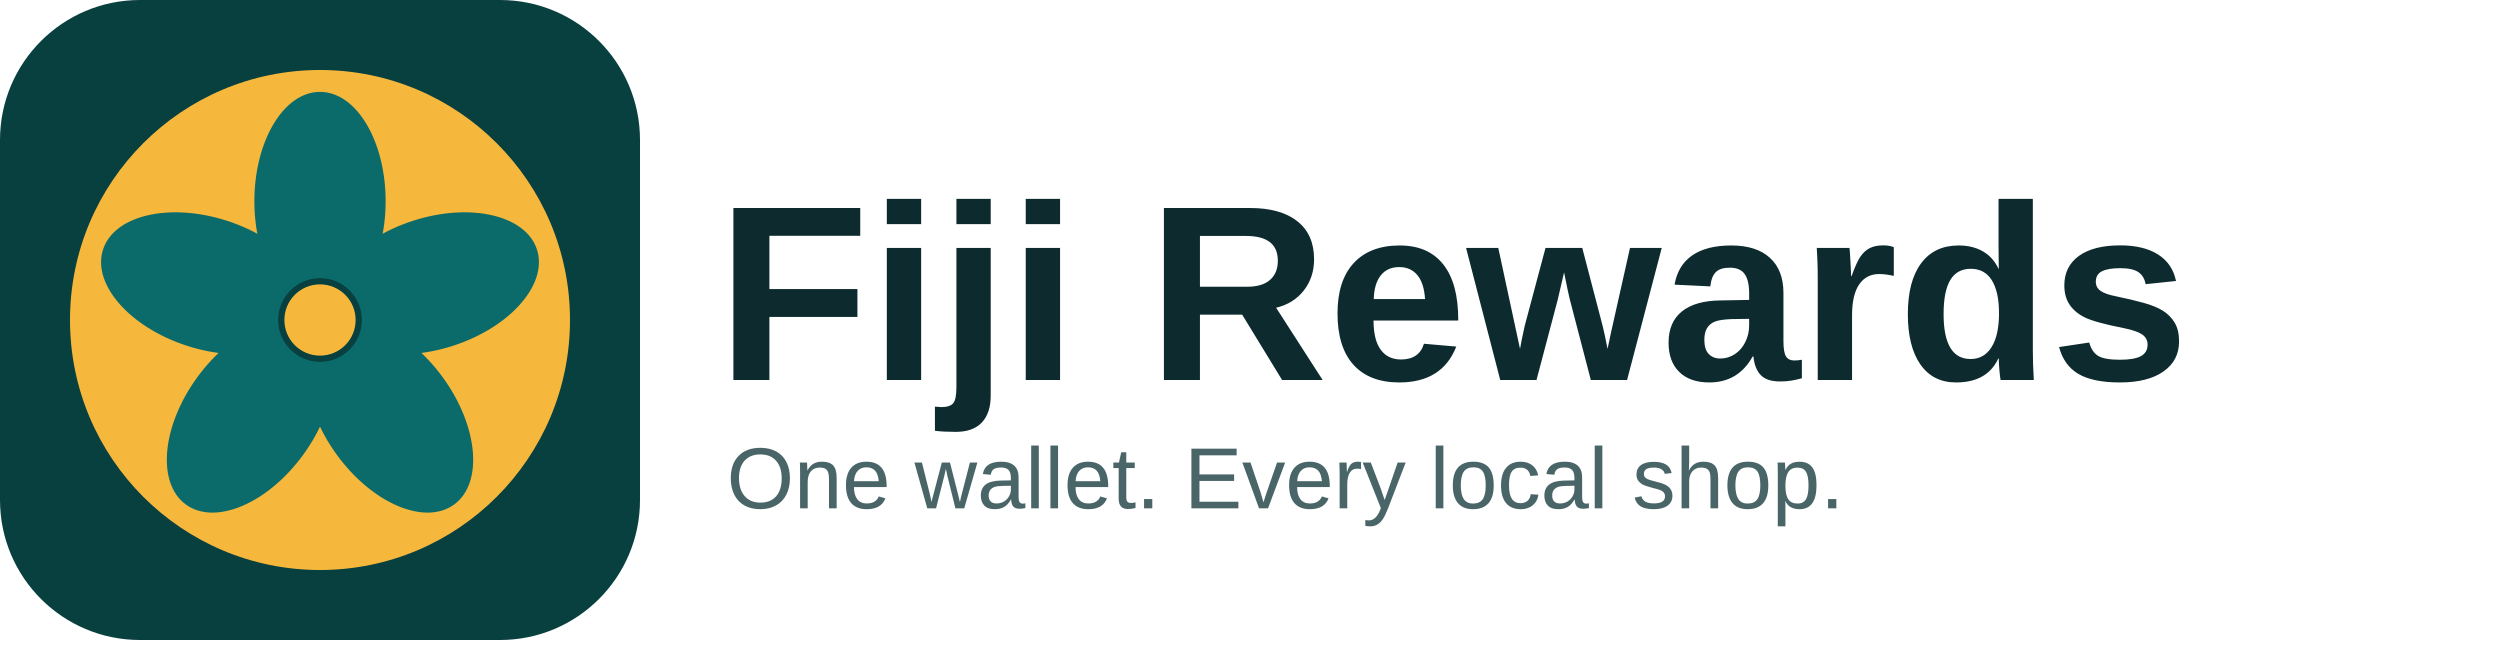
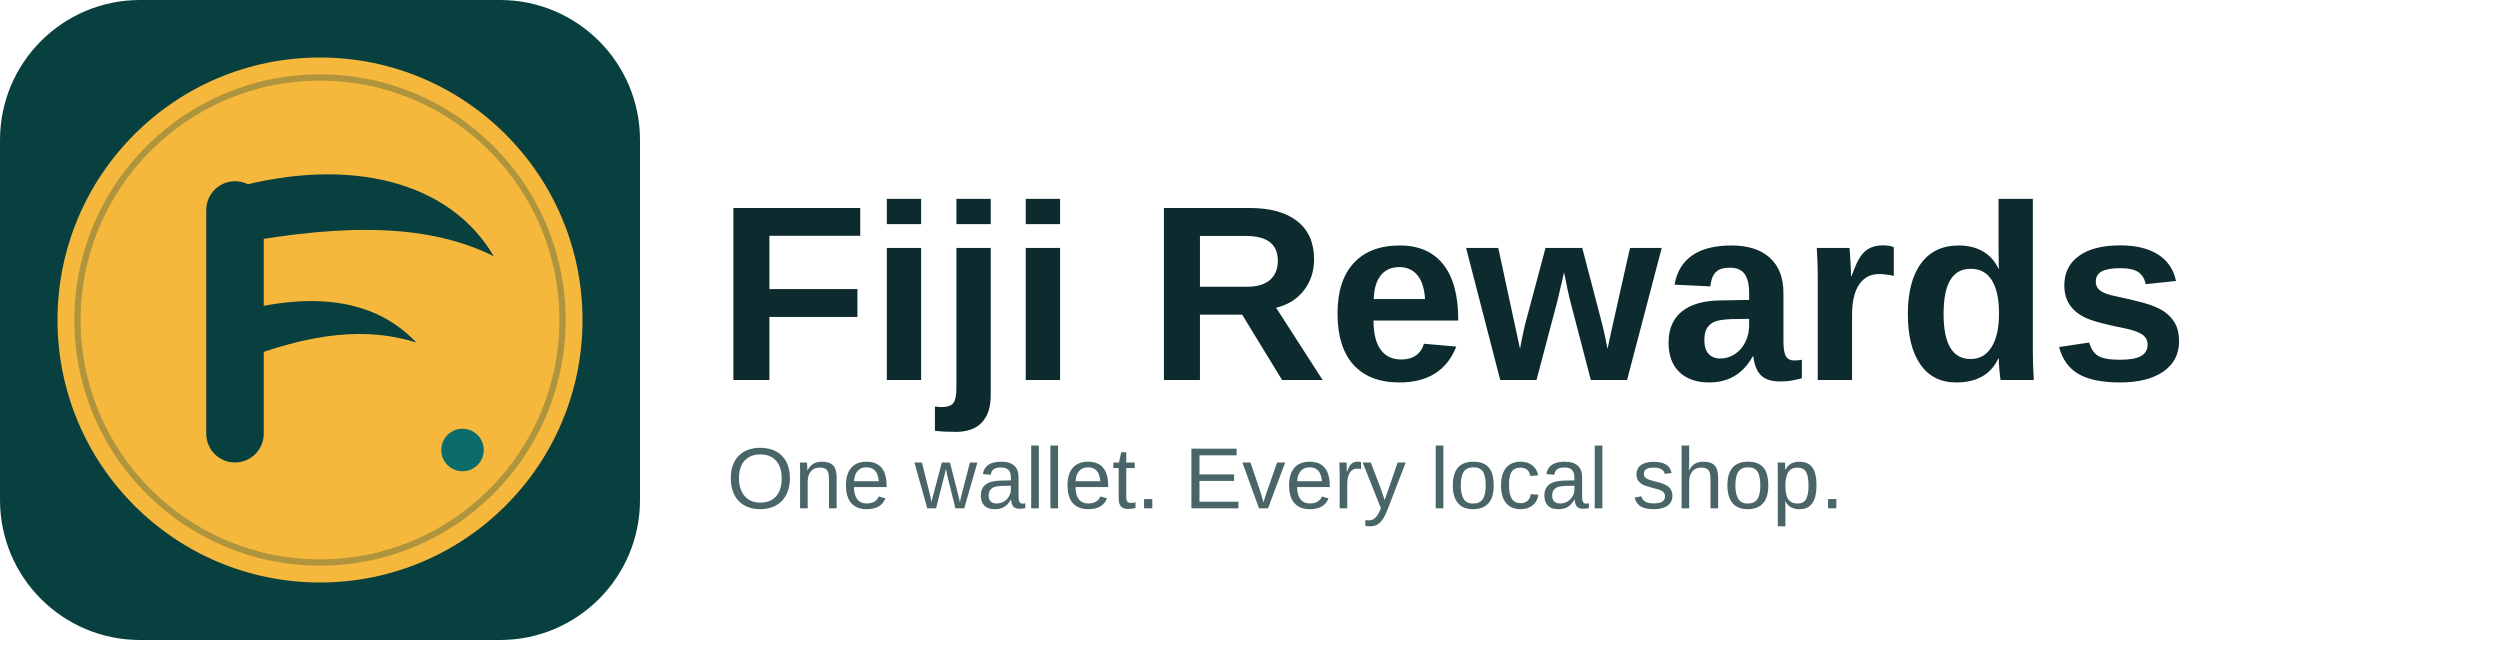
<svg xmlns="http://www.w3.org/2000/svg" viewBox="0 0 1500 400" width="1500" height="400">
  <g transform="scale(.375)">
    <rect width="1024" height="1024" rx="224" fill="#08403F" />
-     <circle cx="512" cy="512" r="400" fill="#F5B83D" />
-     <g transform="translate(512 512)">
-       <g fill="#0B6B6A">
-         <ellipse cx="0" cy="-190" rx="105" ry="175" transform="rotate(0)" />
-         <ellipse cx="0" cy="-190" rx="105" ry="175" transform="rotate(72)" />
-         <ellipse cx="0" cy="-190" rx="105" ry="175" transform="rotate(144)" />
-         <ellipse cx="0" cy="-190" rx="105" ry="175" transform="rotate(216)" />
-         <ellipse cx="0" cy="-190" rx="105" ry="175" transform="rotate(288)" />
-       </g>
-       <circle r="62" fill="#F5B83D" />
-       <circle r="62" fill="none" stroke="#08403F" stroke-width="10" />
+     <circle cx="512" cy="512" r="420" fill="#F5B83D" />
+     <circle cx="512" cy="512" r="388" fill="none" stroke="#08403F" stroke-opacity=".3" stroke-width="10" />
+     <g fill="#08403F">
+       <rect x="330" y="290" width="92" height="450" rx="46" />
+       <path d="M376 300 C 560 250 720 290 790 410 C 690 360 560 356 376 390 Z" />
+       <path d="M376 500 C 500 466 600 478 666 548 C 590 524 500 530 376 580 Z" />
    </g>
+     <circle cx="740" cy="720" r="34" fill="#0B6B6A" />
  </g>
  <text x="430" y="228" font-family="Plus Jakarta Sans, Arial, sans-serif" font-weight="800" font-size="150" fill="#0D2B2E">Fiji Rewards</text>
  <text x="436" y="305" font-family="Plus Jakarta Sans, Arial, sans-serif" font-weight="500" font-size="52" fill="#4A6568">One wallet. Every local shop.</text>
</svg>
